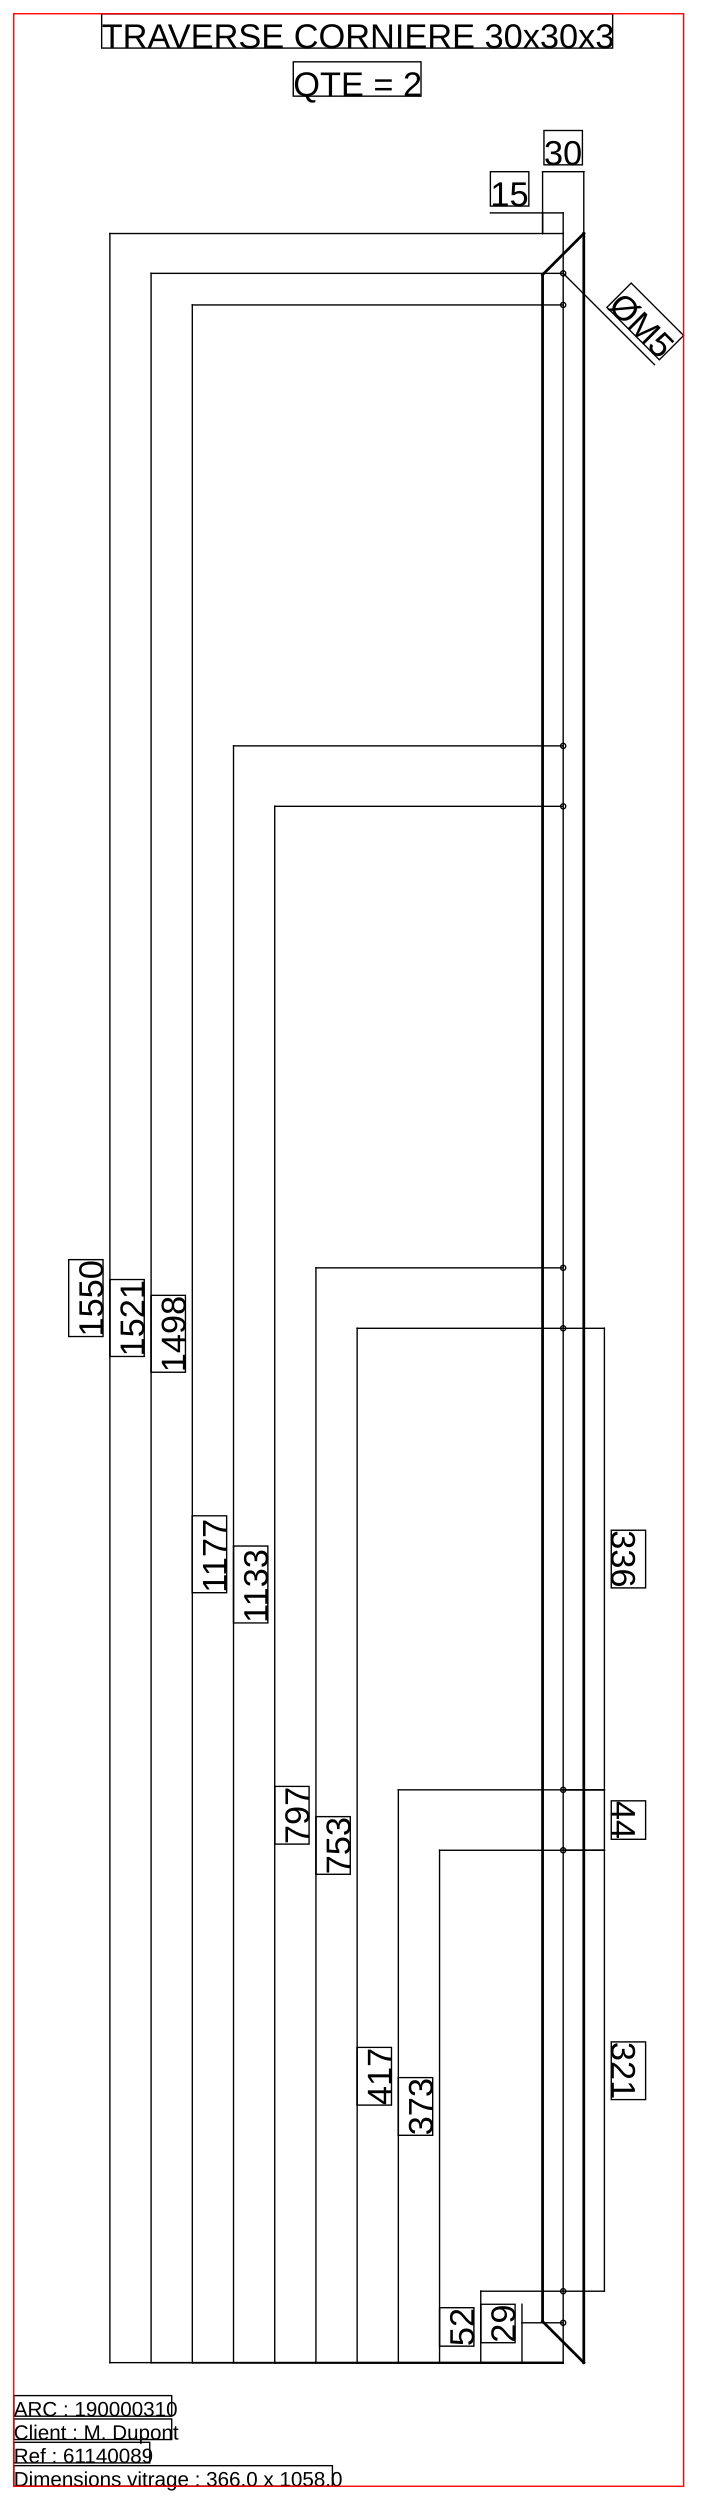
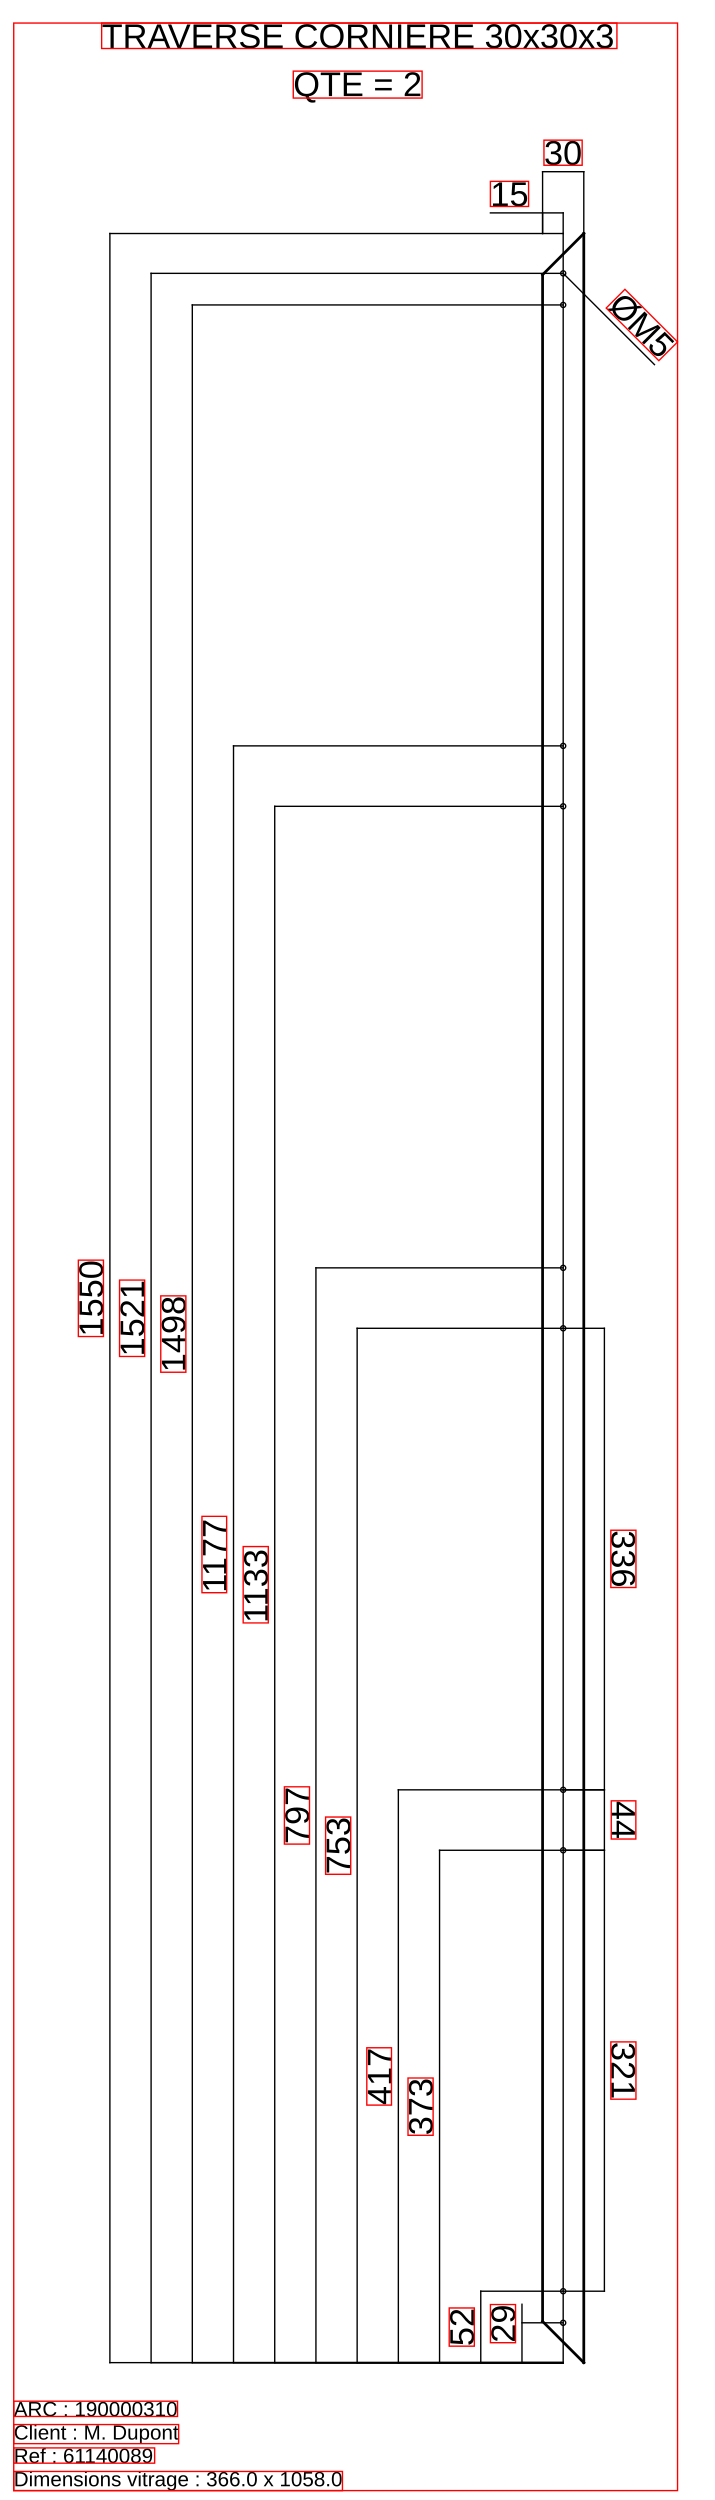
<svg xmlns="http://www.w3.org/2000/svg" width="520" height="1820">
  <text x="74.0" y="35.0" style="fill: rgb(0,0,0); fill-opacity: 1.0; font-family: Arial; font-size: 25px; " transform="matrix(1.0,0.0,0.0,1.0,0.0,0.0)">TRAVERSE CORNIERE 30x30x3</text>
-   <rect x="74.0" y="10.0" width="372.0" height="25.0" style="stroke-width: 1.0; stroke: rgb(0,0,0); stroke-opacity: 1.0; stroke-linecap: square; fill: none;" transform="matrix(1.0,0.0,0.0,1.0,0.0,0.0)" />
+   <rect x="74.0" y="16.781" width="375.122" height="18.531" style="stroke-width: 1.0; stroke: rgb(255,0,0); stroke-opacity: 1.0; stroke-linecap: square; fill: none;" transform="matrix(1.0,0.0,0.0,1.0,0.0,0.0)" />
  <text x="213.5" y="70.0" style="fill: rgb(0,0,0); fill-opacity: 1.0; font-family: Arial; font-size: 25px; " transform="matrix(1.0,0.0,0.0,1.0,0.0,0.0)">QTE = 2</text>
-   <rect x="213.5" y="45.0" width="93.0" height="25.0" style="stroke-width: 1.0; stroke: rgb(0,0,0); stroke-opacity: 1.0; stroke-linecap: square; fill: none;" transform="matrix(1.0,0.0,0.0,1.0,0.0,0.0)" />
+   <rect x="213.5" y="51.781" width="93.787" height="19.609" style="stroke-width: 1.0; stroke: rgb(255,0,0); stroke-opacity: 1.0; stroke-linecap: square; fill: none;" transform="matrix(1.0,0.0,0.0,1.0,0.0,0.0)" />
  <line x1="395.0" y1="200.0" x2="395.0" y2="1690.0" style="stroke-width: 2.0; stroke: rgb(0,0,0); stroke-opacity: 1.0; stroke-linecap: square; " transform="matrix(1.0,0.0,0.0,1.0,0.0,0.0)" />
  <line x1="425.0" y1="170.0" x2="425.0" y2="1720.0" style="stroke-width: 2.0; stroke: rgb(0,0,0); stroke-opacity: 1.0; stroke-linecap: square; " transform="matrix(1.0,0.0,0.0,1.0,0.0,0.0)" />
  <line x1="395.0" y1="200.0" x2="425.0" y2="170.0" style="stroke-width: 2.0; stroke: rgb(0,0,0); stroke-opacity: 1.0; stroke-linecap: square; " transform="matrix(1.0,0.0,0.0,1.0,0.0,0.0)" />
  <line x1="395.0" y1="1690.0" x2="425.0" y2="1720.0" style="stroke-width: 2.0; stroke: rgb(0,0,0); stroke-opacity: 1.0; stroke-linecap: square; " transform="matrix(1.0,0.0,0.0,1.0,0.0,0.0)" />
  <line x1="410.0" y1="170.0" x2="410.0" y2="1720.0" style="stroke-width: 1.0; stroke: rgb(0,0,0); stroke-opacity: 1.0; stroke-linecap: square; " transform="matrix(1.0,0.0,0.0,1.0,0.0,0.0)" />
  <line x1="0.0" y1="0.0" x2="45.0" y2="0.0" style="stroke-width: 1.0; stroke: rgb(0,0,0); stroke-opacity: 1.0; stroke-linecap: square; " transform="matrix(-0.0,-1.0,1.0,0.0,395.0,170.0)" />
  <line x1="0.0" y1="0.0" x2="45.0" y2="0.0" style="stroke-width: 1.0; stroke: rgb(0,0,0); stroke-opacity: 1.0; stroke-linecap: square; " transform="matrix(-0.0,-1.0,1.0,0.0,425.0,170.0)" />
  <line x1="0.0" y1="-15.0" x2="0.0" y2="15.0" style="stroke-width: 1.0; stroke: rgb(0,0,0); stroke-opacity: 1.0; stroke-linecap: square; " transform="matrix(-0.0,-1.0,1.0,0.0,410.0,125.0)" />
  <text x="0.0" y="0.0" style="fill: rgb(0,0,0); fill-opacity: 1.0; font-family: Arial; font-size: 25px; " transform="matrix(1.0,0.0,0.0,1.0,396.0,120.0)">30</text>
-   <rect x="0.0" y="-25.0" width="28.0" height="25.0" style="stroke-width: 1.0; stroke: rgb(0,0,0); stroke-opacity: 1.0; stroke-linecap: square; fill: none;" transform="matrix(1.0,0.0,0.0,1.0,396.0,120.0)" />
+   <rect x="0.0" y="-17.969" width="27.808" height="18.281" style="stroke-width: 1.0; stroke: rgb(255,0,0); stroke-opacity: 1.0; stroke-linecap: square; fill: none;" transform="matrix(1.0,0.0,0.0,1.0,396.0,120.0)" />
  <line x1="0.0" y1="0.0" x2="15.0" y2="0.0" style="stroke-width: 1.0; stroke: rgb(0,0,0); stroke-opacity: 1.0; stroke-linecap: square; " transform="matrix(-0.0,-1.0,1.0,0.0,395.0,170.0)" />
  <line x1="0.0" y1="0.0" x2="15.0" y2="0.0" style="stroke-width: 1.0; stroke: rgb(0,0,0); stroke-opacity: 1.0; stroke-linecap: square; " transform="matrix(-0.0,-1.0,1.0,0.0,410.0,170.0)" />
  <line x1="0.0" y1="-45.5" x2="0.0" y2="7.5" style="stroke-width: 1.0; stroke: rgb(0,0,0); stroke-opacity: 1.0; stroke-linecap: square; " transform="matrix(-0.0,-1.0,1.0,0.0,402.5,155.0)" />
  <text x="0.0" y="0.0" style="fill: rgb(0,0,0); fill-opacity: 1.0; font-family: Arial; font-size: 25px; " transform="matrix(1.0,0.0,0.0,1.0,357.0,150.0)">15</text>
-   <rect x="0.0" y="-25.0" width="28.0" height="25.0" style="stroke-width: 1.0; stroke: rgb(0,0,0); stroke-opacity: 1.0; stroke-linecap: square; fill: none;" transform="matrix(1.0,0.0,0.0,1.0,357.0,150.0)" />
+   <rect x="0.0" y="-17.969" width="27.808" height="18.281" style="stroke-width: 1.0; stroke: rgb(255,0,0); stroke-opacity: 1.0; stroke-linecap: square; fill: none;" transform="matrix(1.0,0.0,0.0,1.0,357.0,150.0)" />
  <line x1="0.0" y1="0.0" x2="30.0" y2="0.0" style="stroke-width: 1.0; stroke: rgb(0,0,0); stroke-opacity: 1.0; stroke-linecap: square; " transform="matrix(-1.0,0.0,0.0,-1.0,410.0,1720.0)" />
  <line x1="0.0" y1="0.0" x2="30.0" y2="0.0" style="stroke-width: 1.0; stroke: rgb(0,0,0); stroke-opacity: 1.0; stroke-linecap: square; " transform="matrix(-1.0,0.0,0.0,-1.0,410.0,1691.0)" />
  <line x1="0.0" y1="-14.5" x2="0.0" y2="28.0" style="stroke-width: 1.0; stroke: rgb(0,0,0); stroke-opacity: 1.0; stroke-linecap: square; " transform="matrix(-1.0,0.0,0.0,-1.0,380.0,1705.5)" />
  <text x="0.0" y="0.0" style="fill: rgb(0,0,0); fill-opacity: 1.0; font-family: Arial; font-size: 25px; " transform="matrix(0.0,-1.0,1.0,-0.0,375.0,1705.5)">29</text>
-   <rect x="0.0" y="-25.0" width="28.0" height="25.0" style="stroke-width: 1.0; stroke: rgb(0,0,0); stroke-opacity: 1.0; stroke-linecap: square; fill: none;" transform="matrix(0.0,-1.0,1.0,-0.0,375.0,1705.5)" />
+   <rect x="0.0" y="-17.969" width="27.808" height="18.281" style="stroke-width: 1.0; stroke: rgb(255,0,0); stroke-opacity: 1.0; stroke-linecap: square; fill: none;" transform="matrix(0.0,-1.0,1.0,-0.0,375.0,1705.5)" />
  <ellipse cx="410.0" cy="1691.0" rx="1.875" ry="1.875" style="stroke-width: 1.0; stroke: rgb(0,0,0); stroke-opacity: 1.0; stroke-linecap: square; fill: none;" transform="matrix(1.0,0.0,0.0,1.0,0.0,0.0)" />
  <line x1="0.0" y1="0.0" x2="60.0" y2="0.0" style="stroke-width: 1.0; stroke: rgb(0,0,0); stroke-opacity: 1.0; stroke-linecap: square; " transform="matrix(-1.0,0.0,0.0,-1.0,410.0,1720.0)" />
  <line x1="0.0" y1="0.0" x2="60.0" y2="0.0" style="stroke-width: 1.0; stroke: rgb(0,0,0); stroke-opacity: 1.0; stroke-linecap: square; " transform="matrix(-1.0,0.0,0.0,-1.0,410.0,1668.0)" />
  <line x1="0.0" y1="-26.0" x2="0.0" y2="26.0" style="stroke-width: 1.0; stroke: rgb(0,0,0); stroke-opacity: 1.0; stroke-linecap: square; " transform="matrix(-1.0,0.0,0.0,-1.0,350.0,1694.0)" />
  <text x="0.0" y="0.0" style="fill: rgb(0,0,0); fill-opacity: 1.0; font-family: Arial; font-size: 25px; " transform="matrix(0.0,-1.0,1.0,-0.0,345.0,1708.0)">52</text>
-   <rect x="0.0" y="-25.0" width="28.0" height="25.0" style="stroke-width: 1.0; stroke: rgb(0,0,0); stroke-opacity: 1.0; stroke-linecap: square; fill: none;" transform="matrix(0.0,-1.0,1.0,-0.0,345.0,1708.0)" />
+   <rect x="0.0" y="-17.969" width="27.808" height="18.281" style="stroke-width: 1.0; stroke: rgb(255,0,0); stroke-opacity: 1.0; stroke-linecap: square; fill: none;" transform="matrix(0.0,-1.0,1.0,-0.0,345.0,1708.0)" />
  <ellipse cx="410.0" cy="1668.0" rx="1.875" ry="1.875" style="stroke-width: 1.0; stroke: rgb(0,0,0); stroke-opacity: 1.0; stroke-linecap: square; fill: none;" transform="matrix(1.0,0.0,0.0,1.0,0.0,0.0)" />
  <line x1="0.0" y1="0.0" x2="30.0" y2="0.0" style="stroke-width: 1.0; stroke: rgb(0,0,0); stroke-opacity: 1.0; stroke-linecap: square; " transform="matrix(1.0,0.0,0.0,1.0,410.0,1347.0)" />
  <line x1="0.0" y1="0.0" x2="30.0" y2="0.0" style="stroke-width: 1.0; stroke: rgb(0,0,0); stroke-opacity: 1.0; stroke-linecap: square; " transform="matrix(1.0,0.0,0.0,1.0,410.0,1668.0)" />
  <line x1="0.0" y1="-160.5" x2="0.0" y2="160.5" style="stroke-width: 1.0; stroke: rgb(0,0,0); stroke-opacity: 1.0; stroke-linecap: square; " transform="matrix(1.0,0.0,0.0,1.0,440.0,1507.5)" />
  <text x="0.0" y="0.0" style="fill: rgb(0,0,0); fill-opacity: 1.0; font-family: Arial; font-size: 25px; " transform="matrix(0.0,1.0,-1.0,-0.0,445.0,1486.5)">321</text>
-   <rect x="0.0" y="-25.0" width="42.0" height="25.0" style="stroke-width: 1.0; stroke: rgb(0,0,0); stroke-opacity: 1.0; stroke-linecap: square; fill: none;" transform="matrix(0.0,1.0,-1.0,-0.0,445.0,1486.5)" />
+   <rect x="0.0" y="-17.969" width="41.711" height="18.281" style="stroke-width: 1.0; stroke: rgb(255,0,0); stroke-opacity: 1.0; stroke-linecap: square; fill: none;" transform="matrix(0.0,1.0,-1.0,-0.0,445.0,1486.5)" />
  <line x1="0.0" y1="0.0" x2="90.0" y2="0.0" style="stroke-width: 1.0; stroke: rgb(0,0,0); stroke-opacity: 1.0; stroke-linecap: square; " transform="matrix(-1.0,0.0,0.0,-1.0,410.0,1720.0)" />
  <line x1="0.0" y1="0.0" x2="90.0" y2="0.0" style="stroke-width: 1.0; stroke: rgb(0,0,0); stroke-opacity: 1.0; stroke-linecap: square; " transform="matrix(-1.0,0.0,0.0,-1.0,410.0,1347.0)" />
  <line x1="0.0" y1="-186.5" x2="0.0" y2="186.5" style="stroke-width: 1.0; stroke: rgb(0,0,0); stroke-opacity: 1.0; stroke-linecap: square; " transform="matrix(-1.0,0.0,0.0,-1.0,320.0,1533.5)" />
  <text x="0.0" y="0.0" style="fill: rgb(0,0,0); fill-opacity: 1.0; font-family: Arial; font-size: 25px; " transform="matrix(0.0,-1.0,1.0,-0.0,315.0,1554.5)">373</text>
-   <rect x="0.0" y="-25.0" width="42.0" height="25.0" style="stroke-width: 1.0; stroke: rgb(0,0,0); stroke-opacity: 1.0; stroke-linecap: square; fill: none;" transform="matrix(0.0,-1.0,1.0,-0.0,315.0,1554.5)" />
+   <rect x="0.0" y="-17.969" width="41.711" height="18.281" style="stroke-width: 1.0; stroke: rgb(255,0,0); stroke-opacity: 1.0; stroke-linecap: square; fill: none;" transform="matrix(0.0,-1.0,1.0,-0.0,315.0,1554.5)" />
  <ellipse cx="410.0" cy="1347.0" rx="1.875" ry="1.875" style="stroke-width: 1.0; stroke: rgb(0,0,0); stroke-opacity: 1.0; stroke-linecap: square; fill: none;" transform="matrix(1.0,0.0,0.0,1.0,0.0,0.0)" />
  <line x1="0.0" y1="0.0" x2="120.0" y2="0.0" style="stroke-width: 1.0; stroke: rgb(0,0,0); stroke-opacity: 1.0; stroke-linecap: square; " transform="matrix(-1.0,0.0,0.0,-1.0,410.0,1720.0)" />
  <line x1="0.0" y1="0.0" x2="120.0" y2="0.0" style="stroke-width: 1.0; stroke: rgb(0,0,0); stroke-opacity: 1.0; stroke-linecap: square; " transform="matrix(-1.0,0.0,0.0,-1.0,410.0,1303.0)" />
  <line x1="0.0" y1="-208.5" x2="0.0" y2="208.5" style="stroke-width: 1.0; stroke: rgb(0,0,0); stroke-opacity: 1.0; stroke-linecap: square; " transform="matrix(-1.0,0.0,0.0,-1.0,290.0,1511.5)" />
  <text x="0.0" y="0.0" style="fill: rgb(0,0,0); fill-opacity: 1.0; font-family: Arial; font-size: 25px; " transform="matrix(0.0,-1.0,1.0,-0.0,285.0,1532.5)">417</text>
-   <rect x="0.0" y="-25.0" width="42.0" height="25.0" style="stroke-width: 1.0; stroke: rgb(0,0,0); stroke-opacity: 1.0; stroke-linecap: square; fill: none;" transform="matrix(0.0,-1.0,1.0,-0.0,285.0,1532.5)" />
+   <rect x="0.0" y="-17.969" width="41.711" height="17.969" style="stroke-width: 1.0; stroke: rgb(255,0,0); stroke-opacity: 1.0; stroke-linecap: square; fill: none;" transform="matrix(0.0,-1.0,1.0,-0.0,285.0,1532.5)" />
  <ellipse cx="410.0" cy="1303.0" rx="1.875" ry="1.875" style="stroke-width: 1.0; stroke: rgb(0,0,0); stroke-opacity: 1.0; stroke-linecap: square; fill: none;" transform="matrix(1.0,0.0,0.0,1.0,0.0,0.0)" />
  <line x1="0.0" y1="0.0" x2="30.0" y2="0.0" style="stroke-width: 1.0; stroke: rgb(0,0,0); stroke-opacity: 1.0; stroke-linecap: square; " transform="matrix(1.0,0.0,0.0,1.0,410.0,1303.0)" />
  <line x1="0.0" y1="0.0" x2="30.0" y2="0.0" style="stroke-width: 1.0; stroke: rgb(0,0,0); stroke-opacity: 1.0; stroke-linecap: square; " transform="matrix(1.0,0.0,0.0,1.0,410.0,1347.0)" />
  <line x1="0.0" y1="-22.0" x2="0.0" y2="22.0" style="stroke-width: 1.0; stroke: rgb(0,0,0); stroke-opacity: 1.0; stroke-linecap: square; " transform="matrix(1.0,0.0,0.0,1.0,440.0,1325.0)" />
  <text x="0.0" y="0.0" style="fill: rgb(0,0,0); fill-opacity: 1.0; font-family: Arial; font-size: 25px; " transform="matrix(0.0,1.0,-1.0,-0.0,445.0,1311.0)">44</text>
-   <rect x="0.0" y="-25.0" width="28.0" height="25.0" style="stroke-width: 1.0; stroke: rgb(0,0,0); stroke-opacity: 1.0; stroke-linecap: square; fill: none;" transform="matrix(0.0,1.0,-1.0,-0.0,445.0,1311.0)" />
+   <rect x="0.0" y="-17.891" width="27.808" height="17.891" style="stroke-width: 1.0; stroke: rgb(255,0,0); stroke-opacity: 1.0; stroke-linecap: square; fill: none;" transform="matrix(0.0,1.0,-1.0,-0.0,445.0,1311.0)" />
  <line x1="0.0" y1="0.0" x2="30.0" y2="0.0" style="stroke-width: 1.0; stroke: rgb(0,0,0); stroke-opacity: 1.0; stroke-linecap: square; " transform="matrix(1.0,0.0,0.0,1.0,410.0,967.0)" />
  <line x1="0.0" y1="0.0" x2="30.0" y2="0.0" style="stroke-width: 1.0; stroke: rgb(0,0,0); stroke-opacity: 1.0; stroke-linecap: square; " transform="matrix(1.0,0.0,0.0,1.0,410.0,1303.0)" />
  <line x1="0.0" y1="-168.0" x2="0.0" y2="168.0" style="stroke-width: 1.0; stroke: rgb(0,0,0); stroke-opacity: 1.0; stroke-linecap: square; " transform="matrix(1.0,0.0,0.0,1.0,440.0,1135.0)" />
  <text x="0.0" y="0.0" style="fill: rgb(0,0,0); fill-opacity: 1.0; font-family: Arial; font-size: 25px; " transform="matrix(0.0,1.0,-1.0,-0.0,445.0,1114.0)">336</text>
-   <rect x="0.0" y="-25.0" width="42.0" height="25.0" style="stroke-width: 1.0; stroke: rgb(0,0,0); stroke-opacity: 1.0; stroke-linecap: square; fill: none;" transform="matrix(0.0,1.0,-1.0,-0.0,445.0,1114.0)" />
+   <rect x="0.0" y="-17.969" width="41.711" height="18.281" style="stroke-width: 1.0; stroke: rgb(255,0,0); stroke-opacity: 1.0; stroke-linecap: square; fill: none;" transform="matrix(0.0,1.0,-1.0,-0.0,445.0,1114.0)" />
  <line x1="0.0" y1="0.0" x2="150.0" y2="0.0" style="stroke-width: 1.0; stroke: rgb(0,0,0); stroke-opacity: 1.0; stroke-linecap: square; " transform="matrix(-1.0,0.0,0.0,-1.0,410.0,1720.0)" />
  <line x1="0.0" y1="0.0" x2="150.0" y2="0.0" style="stroke-width: 1.0; stroke: rgb(0,0,0); stroke-opacity: 1.0; stroke-linecap: square; " transform="matrix(-1.0,0.0,0.0,-1.0,410.0,967.0)" />
  <line x1="0.0" y1="-376.5" x2="0.0" y2="376.5" style="stroke-width: 1.0; stroke: rgb(0,0,0); stroke-opacity: 1.0; stroke-linecap: square; " transform="matrix(-1.0,0.0,0.0,-1.0,260.0,1343.5)" />
  <text x="0.0" y="0.0" style="fill: rgb(0,0,0); fill-opacity: 1.0; font-family: Arial; font-size: 25px; " transform="matrix(0.0,-1.0,1.0,-0.0,255.0,1364.5)">753</text>
-   <rect x="0.0" y="-25.0" width="42.0" height="25.0" style="stroke-width: 1.0; stroke: rgb(0,0,0); stroke-opacity: 1.0; stroke-linecap: square; fill: none;" transform="matrix(0.0,-1.0,1.0,-0.0,255.0,1364.5)" />
+   <rect x="0.0" y="-17.969" width="41.711" height="18.281" style="stroke-width: 1.0; stroke: rgb(255,0,0); stroke-opacity: 1.0; stroke-linecap: square; fill: none;" transform="matrix(0.0,-1.0,1.0,-0.0,255.0,1364.5)" />
  <ellipse cx="410.0" cy="967.0" rx="1.875" ry="1.875" style="stroke-width: 1.0; stroke: rgb(0,0,0); stroke-opacity: 1.0; stroke-linecap: square; fill: none;" transform="matrix(1.0,0.0,0.0,1.0,0.0,0.0)" />
  <line x1="0.0" y1="0.0" x2="180.0" y2="0.0" style="stroke-width: 1.0; stroke: rgb(0,0,0); stroke-opacity: 1.0; stroke-linecap: square; " transform="matrix(-1.0,0.0,0.0,-1.0,410.0,1720.0)" />
  <line x1="0.0" y1="0.0" x2="180.0" y2="0.0" style="stroke-width: 1.0; stroke: rgb(0,0,0); stroke-opacity: 1.0; stroke-linecap: square; " transform="matrix(-1.0,0.0,0.0,-1.0,410.0,923.0)" />
  <line x1="0.0" y1="-398.5" x2="0.0" y2="398.5" style="stroke-width: 1.0; stroke: rgb(0,0,0); stroke-opacity: 1.0; stroke-linecap: square; " transform="matrix(-1.0,0.0,0.0,-1.0,230.0,1321.5)" />
  <text x="0.0" y="0.0" style="fill: rgb(0,0,0); fill-opacity: 1.0; font-family: Arial; font-size: 25px; " transform="matrix(0.0,-1.0,1.0,-0.0,225.0,1342.5)">797</text>
-   <rect x="0.0" y="-25.0" width="42.0" height="25.0" style="stroke-width: 1.0; stroke: rgb(0,0,0); stroke-opacity: 1.0; stroke-linecap: square; fill: none;" transform="matrix(0.0,-1.0,1.0,-0.0,225.0,1342.5)" />
+   <rect x="0.0" y="-17.969" width="41.711" height="18.281" style="stroke-width: 1.0; stroke: rgb(255,0,0); stroke-opacity: 1.0; stroke-linecap: square; fill: none;" transform="matrix(0.0,-1.0,1.0,-0.0,225.0,1342.5)" />
  <ellipse cx="410.0" cy="923.0" rx="1.875" ry="1.875" style="stroke-width: 1.0; stroke: rgb(0,0,0); stroke-opacity: 1.0; stroke-linecap: square; fill: none;" transform="matrix(1.0,0.0,0.0,1.0,0.0,0.0)" />
  <line x1="0.0" y1="0.0" x2="210.0" y2="0.0" style="stroke-width: 1.0; stroke: rgb(0,0,0); stroke-opacity: 1.0; stroke-linecap: square; " transform="matrix(-1.0,0.0,0.0,-1.0,410.0,1720.0)" />
  <line x1="0.0" y1="0.0" x2="210.0" y2="0.0" style="stroke-width: 1.0; stroke: rgb(0,0,0); stroke-opacity: 1.0; stroke-linecap: square; " transform="matrix(-1.0,0.0,0.0,-1.0,410.0,587.0)" />
  <line x1="0.0" y1="-566.5" x2="0.0" y2="566.5" style="stroke-width: 1.0; stroke: rgb(0,0,0); stroke-opacity: 1.0; stroke-linecap: square; " transform="matrix(-1.0,0.0,0.0,-1.0,200.0,1153.5)" />
  <text x="0.0" y="0.0" style="fill: rgb(0,0,0); fill-opacity: 1.0; font-family: Arial; font-size: 25px; " transform="matrix(0.0,-1.0,1.0,-0.0,195.0,1181.5)">1133</text>
-   <rect x="0.0" y="-25.0" width="56.0" height="25.0" style="stroke-width: 1.0; stroke: rgb(0,0,0); stroke-opacity: 1.0; stroke-linecap: square; fill: none;" transform="matrix(0.0,-1.0,1.0,-0.0,195.0,1181.5)" />
+   <rect x="0.0" y="-17.969" width="55.615" height="18.281" style="stroke-width: 1.0; stroke: rgb(255,0,0); stroke-opacity: 1.0; stroke-linecap: square; fill: none;" transform="matrix(0.0,-1.0,1.0,-0.0,195.0,1181.5)" />
  <ellipse cx="410.0" cy="587.0" rx="1.875" ry="1.875" style="stroke-width: 1.0; stroke: rgb(0,0,0); stroke-opacity: 1.0; stroke-linecap: square; fill: none;" transform="matrix(1.0,0.0,0.0,1.0,0.0,0.0)" />
  <line x1="0.0" y1="0.0" x2="240.0" y2="0.0" style="stroke-width: 1.0; stroke: rgb(0,0,0); stroke-opacity: 1.0; stroke-linecap: square; " transform="matrix(-1.0,0.0,0.0,-1.0,410.0,1720.0)" />
  <line x1="0.0" y1="0.0" x2="240.0" y2="0.0" style="stroke-width: 1.0; stroke: rgb(0,0,0); stroke-opacity: 1.0; stroke-linecap: square; " transform="matrix(-1.0,0.0,0.0,-1.0,410.0,543.0)" />
  <line x1="0.0" y1="-588.5" x2="0.0" y2="588.5" style="stroke-width: 1.0; stroke: rgb(0,0,0); stroke-opacity: 1.0; stroke-linecap: square; " transform="matrix(-1.0,0.0,0.0,-1.0,170.0,1131.5)" />
  <text x="0.0" y="0.0" style="fill: rgb(0,0,0); fill-opacity: 1.0; font-family: Arial; font-size: 25px; " transform="matrix(0.0,-1.0,1.0,-0.0,165.0,1159.5)">1177</text>
-   <rect x="0.0" y="-25.0" width="56.0" height="25.0" style="stroke-width: 1.0; stroke: rgb(0,0,0); stroke-opacity: 1.0; stroke-linecap: square; fill: none;" transform="matrix(0.0,-1.0,1.0,-0.0,165.0,1159.5)" />
+   <rect x="0.0" y="-17.969" width="55.615" height="17.969" style="stroke-width: 1.0; stroke: rgb(255,0,0); stroke-opacity: 1.0; stroke-linecap: square; fill: none;" transform="matrix(0.0,-1.0,1.0,-0.0,165.0,1159.5)" />
  <ellipse cx="410.0" cy="543.0" rx="1.875" ry="1.875" style="stroke-width: 1.0; stroke: rgb(0,0,0); stroke-opacity: 1.0; stroke-linecap: square; fill: none;" transform="matrix(1.0,0.0,0.0,1.0,0.0,0.0)" />
  <line x1="0.0" y1="0.0" x2="270.0" y2="0.0" style="stroke-width: 1.0; stroke: rgb(0,0,0); stroke-opacity: 1.0; stroke-linecap: square; " transform="matrix(-1.0,0.0,0.0,-1.0,410.0,1720.0)" />
  <line x1="0.0" y1="0.0" x2="270.0" y2="0.0" style="stroke-width: 1.0; stroke: rgb(0,0,0); stroke-opacity: 1.0; stroke-linecap: square; " transform="matrix(-1.0,0.0,0.0,-1.0,410.0,222.0)" />
  <line x1="0.0" y1="-749.0" x2="0.0" y2="749.0" style="stroke-width: 1.0; stroke: rgb(0,0,0); stroke-opacity: 1.0; stroke-linecap: square; " transform="matrix(-1.0,0.0,0.0,-1.0,140.0,971.0)" />
  <text x="0.0" y="0.0" style="fill: rgb(0,0,0); fill-opacity: 1.0; font-family: Arial; font-size: 25px; " transform="matrix(0.0,-1.0,1.0,-0.0,135.0,999.0)">1498</text>
-   <rect x="0.0" y="-25.0" width="56.0" height="25.0" style="stroke-width: 1.0; stroke: rgb(0,0,0); stroke-opacity: 1.0; stroke-linecap: square; fill: none;" transform="matrix(0.0,-1.0,1.0,-0.0,135.0,999.0)" />
+   <rect x="0.0" y="-17.969" width="55.615" height="18.281" style="stroke-width: 1.0; stroke: rgb(255,0,0); stroke-opacity: 1.0; stroke-linecap: square; fill: none;" transform="matrix(0.0,-1.0,1.0,-0.0,135.0,999.0)" />
  <ellipse cx="410.0" cy="222.0" rx="1.875" ry="1.875" style="stroke-width: 1.0; stroke: rgb(0,0,0); stroke-opacity: 1.0; stroke-linecap: square; fill: none;" transform="matrix(1.0,0.0,0.0,1.0,0.0,0.0)" />
  <line x1="0.0" y1="0.0" x2="0.0" y2="94.0" style="stroke-width: 1.0; stroke: rgb(0,0,0); stroke-opacity: 1.0; stroke-linecap: square; " transform="matrix(0.7071068,-0.7071068,0.7071068,0.7071068,410.0,199.0)" />
  <text x="0.0" y="0.0" style="fill: rgb(0,0,0); fill-opacity: 1.0; font-family: Arial; font-size: 25px; " transform="matrix(0.7071068,0.7071068,-0.7071068,0.7071068,441.8198,223.7487)">ØM5</text>
-   <rect x="0.0" y="-25.0" width="54.0" height="25.0" style="stroke-width: 1.0; stroke: rgb(0,0,0); stroke-opacity: 1.0; stroke-linecap: square; fill: none;" transform="matrix(0.7071068,0.7071068,-0.7071068,0.7071068,441.8198,223.7487)" />
+   <rect x="0.0" y="-18.562" width="54.175" height="19.281" style="stroke-width: 1.0; stroke: rgb(255,0,0); stroke-opacity: 1.0; stroke-linecap: square; fill: none;" transform="matrix(0.7071068,0.7071068,-0.7071068,0.7071068,441.8198,223.7487)" />
  <line x1="0.0" y1="0.0" x2="300.0" y2="0.0" style="stroke-width: 1.0; stroke: rgb(0,0,0); stroke-opacity: 1.0; stroke-linecap: square; " transform="matrix(-1.0,0.0,0.0,-1.0,410.0,1720.0)" />
  <line x1="0.0" y1="0.0" x2="300.0" y2="0.0" style="stroke-width: 1.0; stroke: rgb(0,0,0); stroke-opacity: 1.0; stroke-linecap: square; " transform="matrix(-1.0,0.0,0.0,-1.0,410.0,199.0)" />
  <line x1="0.0" y1="-760.5" x2="0.0" y2="760.5" style="stroke-width: 1.0; stroke: rgb(0,0,0); stroke-opacity: 1.0; stroke-linecap: square; " transform="matrix(-1.0,0.0,0.0,-1.0,110.0,959.5)" />
  <text x="0.0" y="0.0" style="fill: rgb(0,0,0); fill-opacity: 1.0; font-family: Arial; font-size: 25px; " transform="matrix(0.0,-1.0,1.0,-0.0,105.0,987.5)">1521</text>
-   <rect x="0.0" y="-25.0" width="56.0" height="25.0" style="stroke-width: 1.0; stroke: rgb(0,0,0); stroke-opacity: 1.0; stroke-linecap: square; fill: none;" transform="matrix(0.0,-1.0,1.0,-0.0,105.0,987.5)" />
+   <rect x="0.0" y="-17.969" width="55.615" height="18.281" style="stroke-width: 1.0; stroke: rgb(255,0,0); stroke-opacity: 1.0; stroke-linecap: square; fill: none;" transform="matrix(0.0,-1.0,1.0,-0.0,105.0,987.5)" />
  <ellipse cx="410.0" cy="199.0" rx="1.875" ry="1.875" style="stroke-width: 1.0; stroke: rgb(0,0,0); stroke-opacity: 1.0; stroke-linecap: square; fill: none;" transform="matrix(1.0,0.0,0.0,1.0,0.0,0.0)" />
  <line x1="0.0" y1="0.0" x2="330.0" y2="0.0" style="stroke-width: 1.0; stroke: rgb(0,0,0); stroke-opacity: 1.0; stroke-linecap: square; " transform="matrix(-1.0,0.0,0.0,-1.0,410.0,1720.0)" />
  <line x1="0.0" y1="0.0" x2="330.0" y2="0.0" style="stroke-width: 1.0; stroke: rgb(0,0,0); stroke-opacity: 1.0; stroke-linecap: square; " transform="matrix(-1.0,0.0,0.0,-1.0,410.0,170.0)" />
  <line x1="0.0" y1="-775.0" x2="0.0" y2="775.0" style="stroke-width: 1.0; stroke: rgb(0,0,0); stroke-opacity: 1.0; stroke-linecap: square; " transform="matrix(-1.0,0.0,0.0,-1.0,80.0,945.0)" />
  <text x="0.0" y="0.0" style="fill: rgb(0,0,0); fill-opacity: 1.0; font-family: Arial; font-size: 25px; " transform="matrix(0.0,-1.0,1.0,-0.0,75.0,973.0)">1550</text>
-   <rect x="0.0" y="-25.0" width="56.0" height="25.0" style="stroke-width: 1.0; stroke: rgb(0,0,0); stroke-opacity: 1.0; stroke-linecap: square; fill: none;" transform="matrix(0.0,-1.0,1.0,-0.0,75.0,973.0)" />
+   <rect x="0.0" y="-17.969" width="55.615" height="18.281" style="stroke-width: 1.0; stroke: rgb(255,0,0); stroke-opacity: 1.0; stroke-linecap: square; fill: none;" transform="matrix(0.0,-1.0,1.0,-0.0,75.0,973.0)" />
  <text x="10.0" y="1759.0" style="fill: rgb(0,0,0); fill-opacity: 1.0; font-family: Arial; font-size: 15px; " transform="matrix(1.0,0.0,0.0,1.0,0.0,0.0)">ARC : 190000310</text>
-   <rect x="10.0" y="1744.0" width="115.0" height="15.0" style="stroke-width: 1.0; stroke: rgb(0,0,0); stroke-opacity: 1.0; stroke-linecap: square; fill: none;" transform="matrix(1.0,0.0,0.0,1.0,0.0,0.0)" />
+   <rect x="10.0" y="1748.078" width="119.253" height="11.109" style="stroke-width: 1.0; stroke: rgb(255,0,0); stroke-opacity: 1.0; stroke-linecap: square; fill: none;" transform="matrix(1.0,0.0,0.0,1.0,0.0,0.0)" />
  <text x="10.0" y="1776.0" style="fill: rgb(0,0,0); fill-opacity: 1.0; font-family: Arial; font-size: 15px; " transform="matrix(1.0,0.0,0.0,1.0,0.0,0.0)">Client : M. Dupont</text>
-   <rect x="10.0" y="1761.0" width="115.0" height="15.0" style="stroke-width: 1.0; stroke: rgb(0,0,0); stroke-opacity: 1.0; stroke-linecap: square; fill: none;" transform="matrix(1.0,0.0,0.0,1.0,0.0,0.0)" />
+   <rect x="10.0" y="1765.078" width="120.051" height="13.906" style="stroke-width: 1.0; stroke: rgb(255,0,0); stroke-opacity: 1.0; stroke-linecap: square; fill: none;" transform="matrix(1.0,0.0,0.0,1.0,0.0,0.0)" />
  <text x="10.0" y="1793.0" style="fill: rgb(0,0,0); fill-opacity: 1.0; font-family: Arial; font-size: 15px; " transform="matrix(1.0,0.0,0.0,1.0,0.0,0.0)">Ref : 61140089</text>
-   <rect x="10.0" y="1778.0" width="99.0" height="15.0" style="stroke-width: 1.0; stroke: rgb(0,0,0); stroke-opacity: 1.0; stroke-linecap: square; fill: none;" transform="matrix(1.0,0.0,0.0,1.0,0.0,0.0)" />
+   <rect x="10.0" y="1782.078" width="102.583" height="11.109" style="stroke-width: 1.0; stroke: rgb(255,0,0); stroke-opacity: 1.0; stroke-linecap: square; fill: none;" transform="matrix(1.0,0.0,0.0,1.0,0.0,0.0)" />
  <text x="10.0" y="1810.0" style="fill: rgb(0,0,0); fill-opacity: 1.0; font-family: Arial; font-size: 15px; " transform="matrix(1.0,0.0,0.0,1.0,0.0,0.0)">Dimensions vitrage : 366.0 x 1058.0</text>
-   <rect x="10.0" y="1795.0" width="232.0" height="15.0" style="stroke-width: 1.0; stroke: rgb(0,0,0); stroke-opacity: 1.0; stroke-linecap: square; fill: none;" transform="matrix(1.0,0.0,0.0,1.0,0.0,0.0)" />
-   <rect x="10.0" y="10.0" width="487.681" height="1800.0" style="stroke-width: 1.0; stroke: rgb(255,0,0); stroke-opacity: 1.0; stroke-linecap: square; fill: none;" transform="matrix(1.0,0.0,0.0,1.0,0.0,0.0)" />
+   <rect x="10.0" y="1799.219" width="239.304" height="13.938" style="stroke-width: 1.0; stroke: rgb(255,0,0); stroke-opacity: 1.0; stroke-linecap: square; fill: none;" transform="matrix(1.0,0.0,0.0,1.0,0.0,0.0)" />
+   <rect x="10.0" y="16.781" width="483.253" height="1796.375" style="stroke-width: 1.0; stroke: rgb(255,0,0); stroke-opacity: 1.0; stroke-linecap: square; fill: none;" transform="matrix(1.0,0.0,0.0,1.0,0.0,0.0)" />
</svg>
